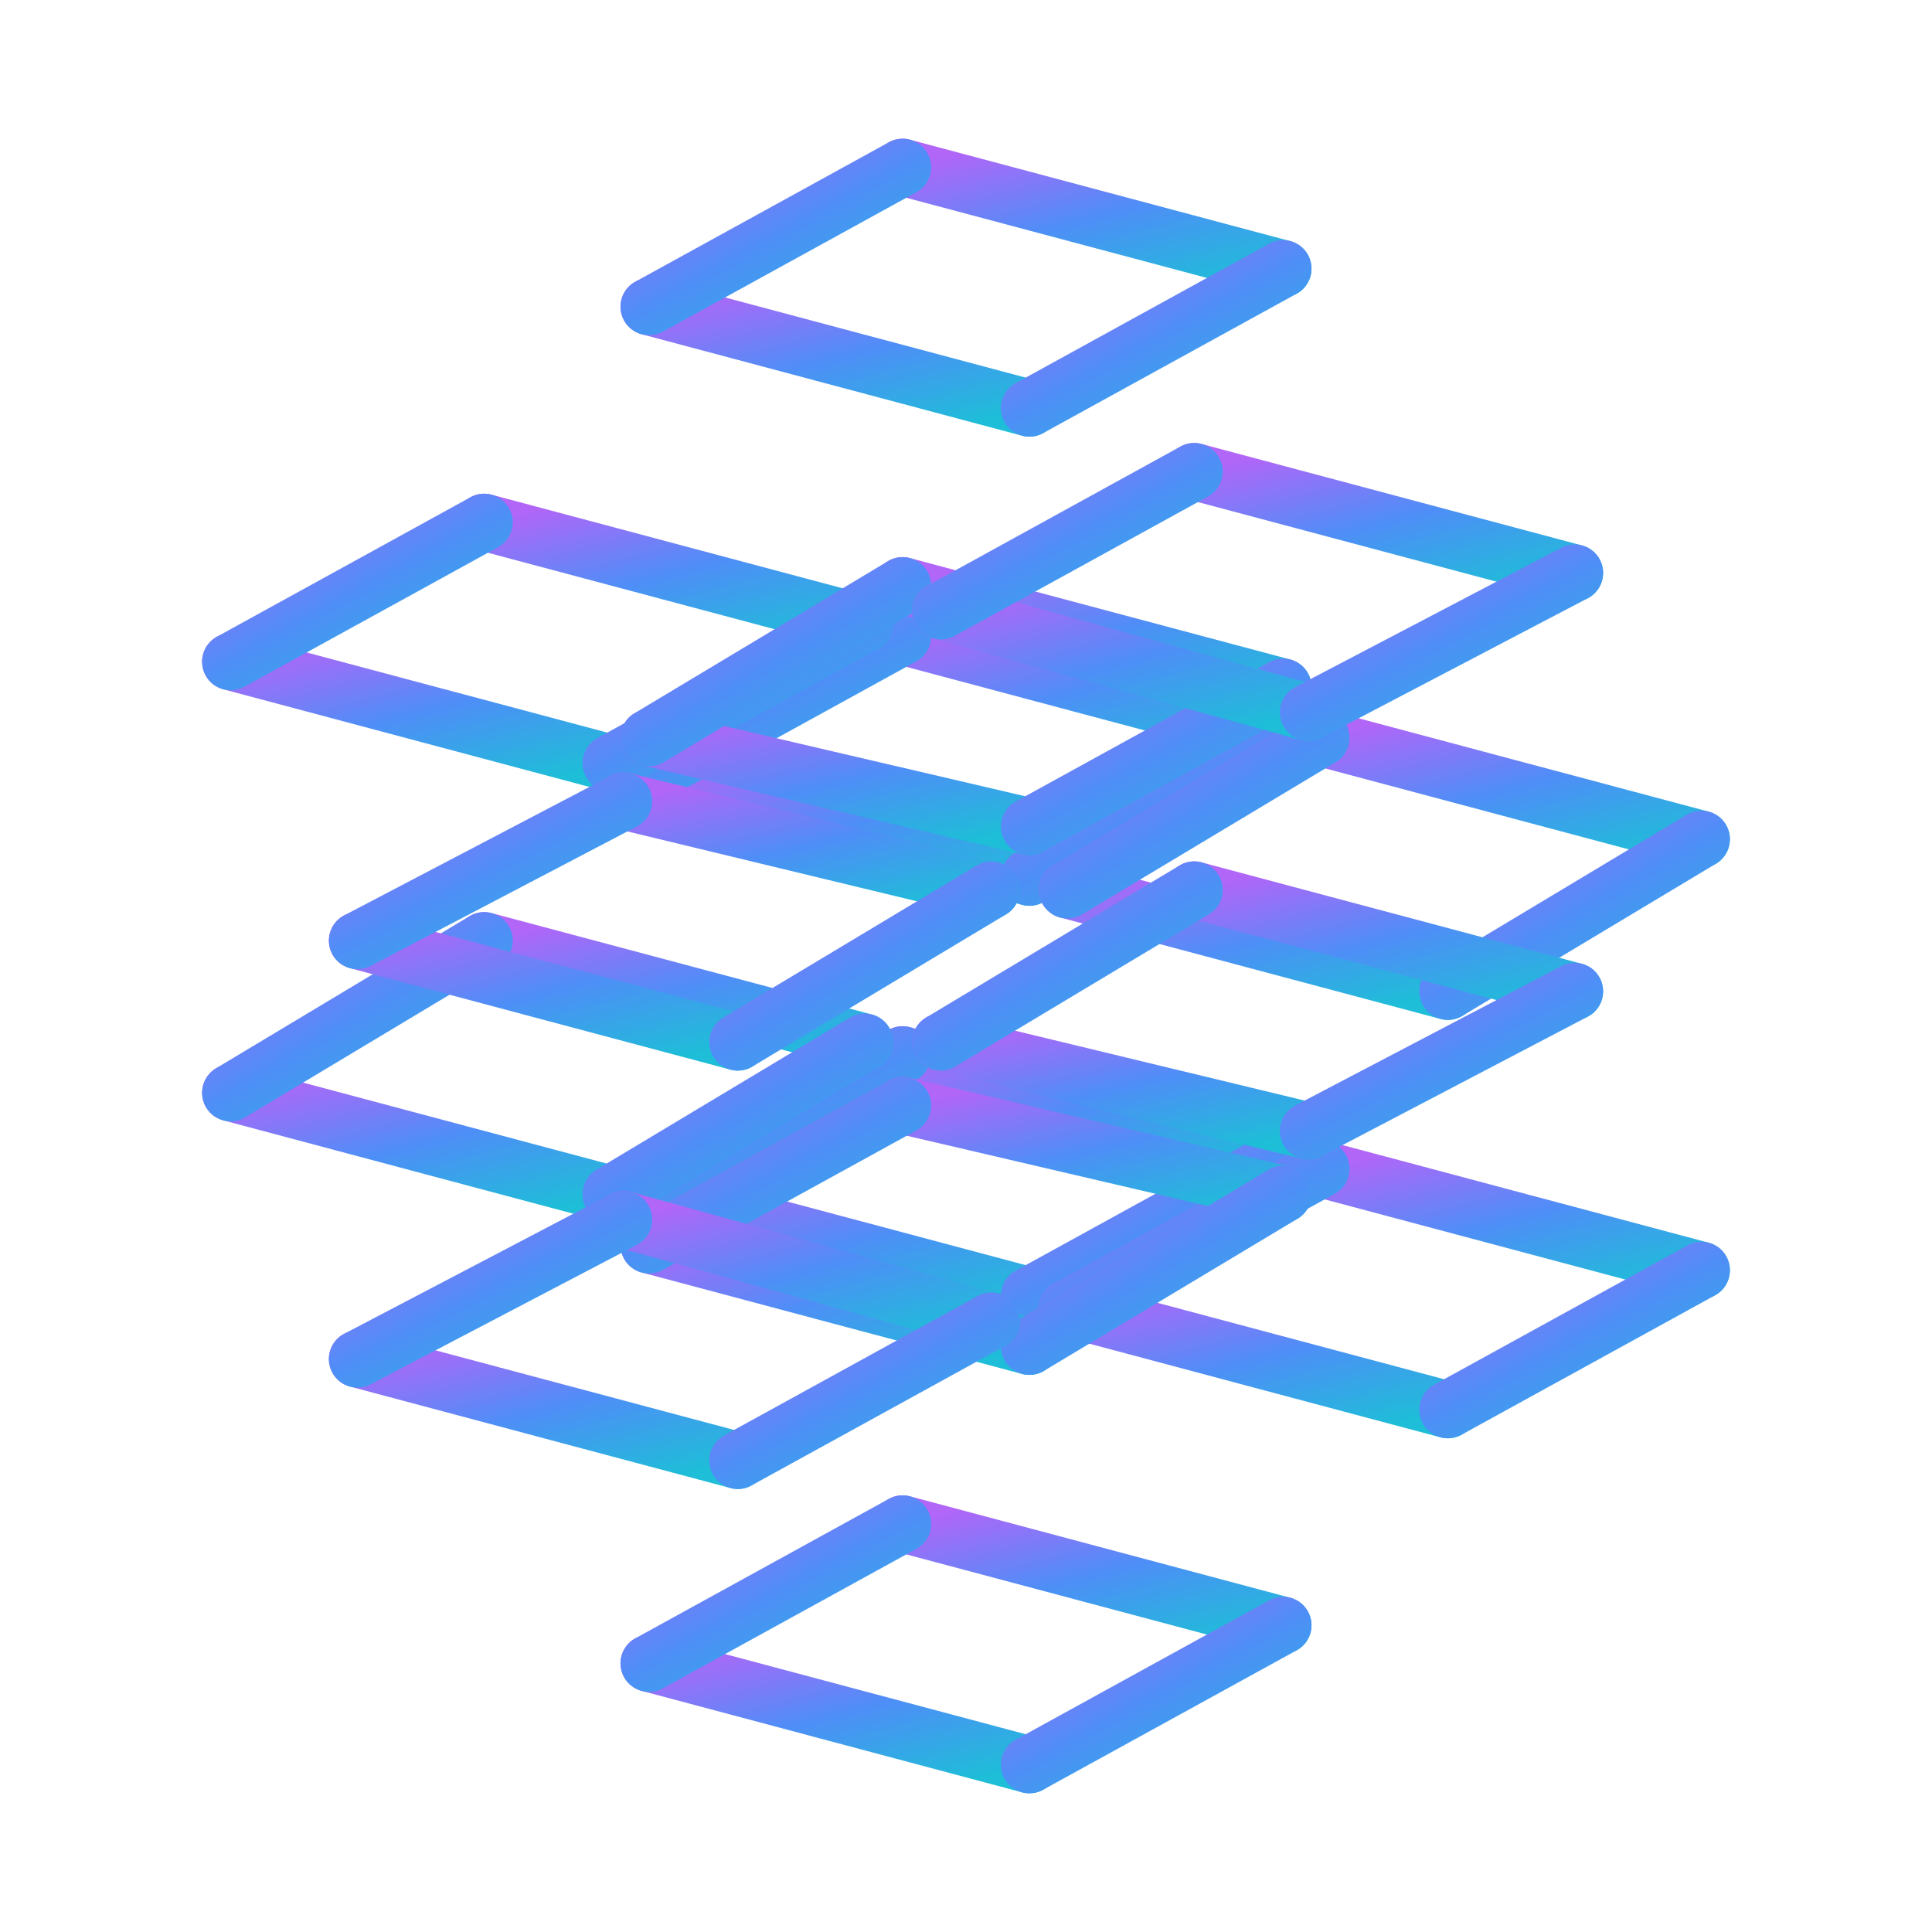
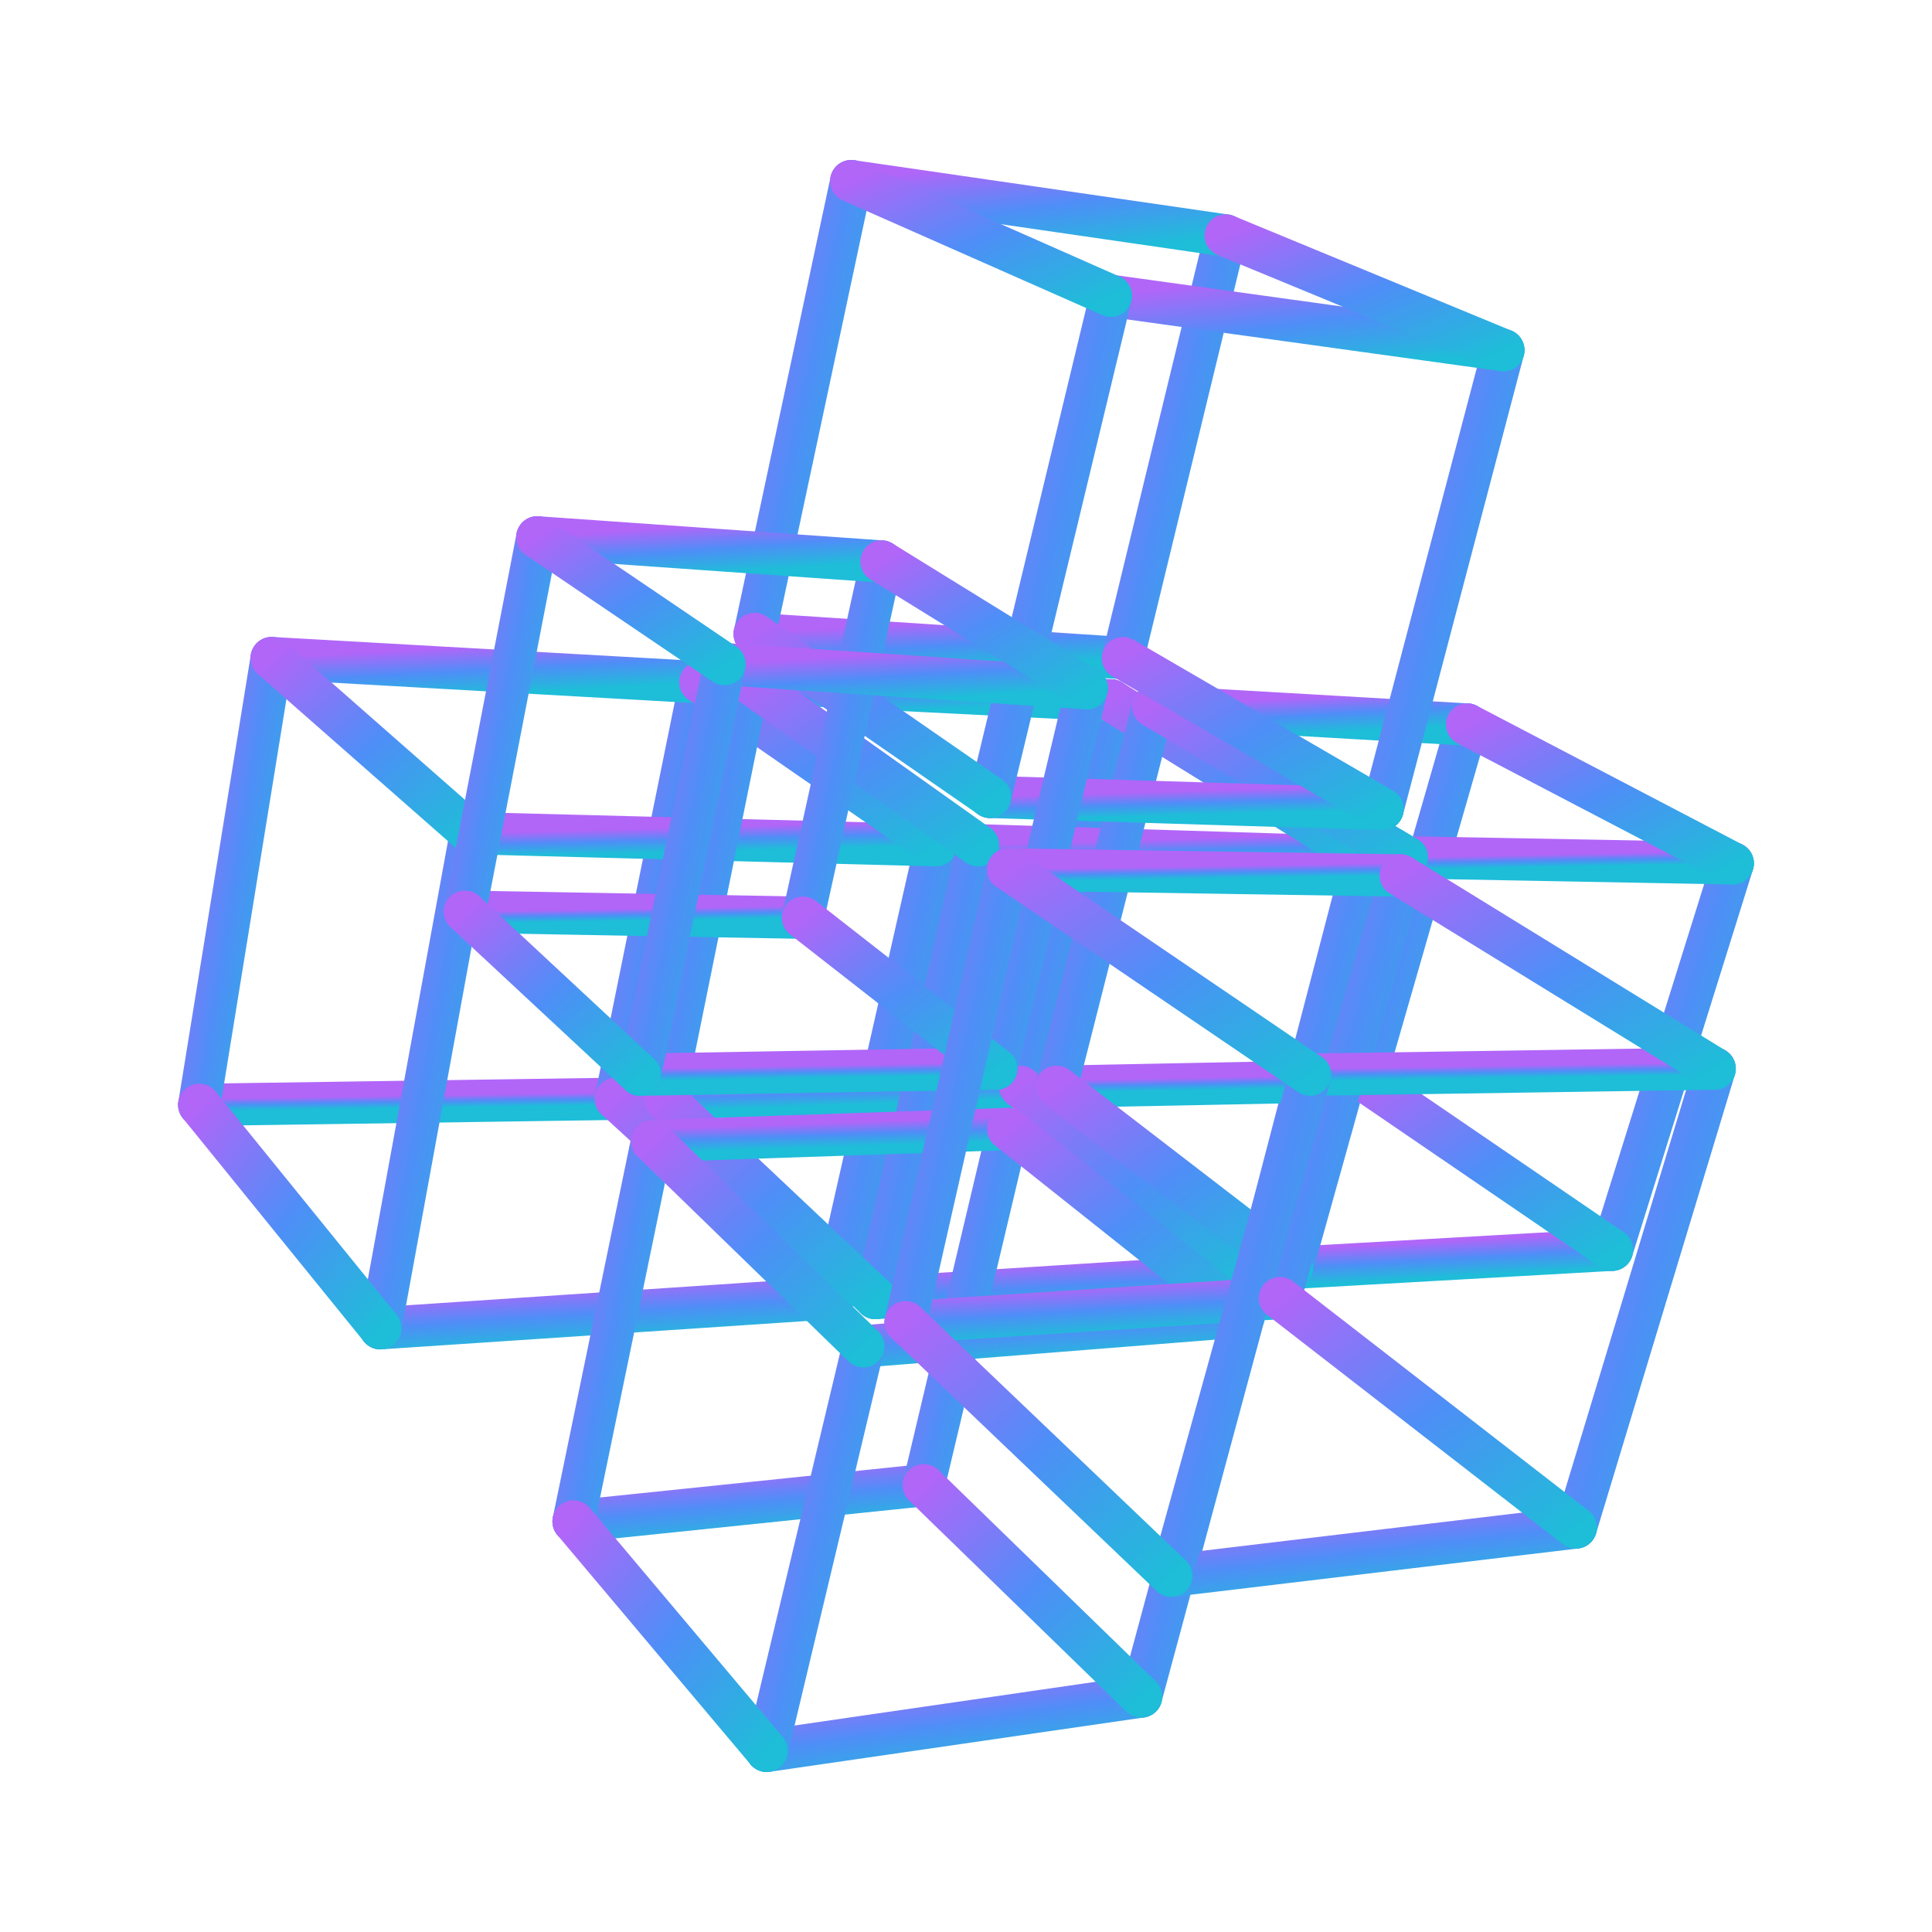
<svg xmlns="http://www.w3.org/2000/svg" viewBox="0 0 32 32">
  <defs>
    <linearGradient id="g" x1="0" y1="0" x2="1" y2="1">
      <stop offset="0%" stop-color="#a855f7" />
      <stop offset="50%" stop-color="#3b82f6" />
      <stop offset="100%" stop-color="#06b6d4" />
    </linearGradient>
  </defs>
-   <g fill="none" stroke="url(#g)" stroke-width="0.45" stroke-linecap="round" opacity="0.9" transform="translate(16,16) scale(2.1)">
-     <line x1="-2.5" y1="-1.5" x2="0.5" y2="-0.7" />
-     <line x1="0.5" y1="-0.7" x2="0.5" y2="2.6" />
-     <line x1="0.5" y1="2.6" x2="-2.5" y2="1.8" />
-     <line x1="-2.5" y1="1.8" x2="-2.5" y2="-1.5" />
-     <line x1="-0.5" y1="-2.6" x2="2.5" y2="-1.8" />
-     <line x1="2.5" y1="-1.8" x2="2.5" y2="1.5" />
-     <line x1="2.5" y1="1.5" x2="-0.5" y2="0.7" />
-     <line x1="-0.5" y1="0.7" x2="-0.5" y2="-2.6" />
-     <line x1="-2.5" y1="-1.5" x2="-0.5" y2="-2.6" />
-     <line x1="0.5" y1="-0.7" x2="2.5" y2="-1.8" />
-     <line x1="0.5" y1="2.6" x2="2.5" y2="1.5" />
-     <line x1="-2.5" y1="1.8" x2="-0.5" y2="0.7" />
-     <line x1="0.8" y1="-0.6" x2="3.8" y2="0.2" />
-     <line x1="3.8" y1="0.2" x2="3.8" y2="3.5" />
-     <line x1="3.8" y1="3.5" x2="0.8" y2="2.7" />
-     <line x1="0.8" y1="2.7" x2="0.8" y2="-0.6" />
-     <line x1="2.8" y1="-1.8" x2="5.8" y2="-1.0" />
-     <line x1="5.8" y1="-1.0" x2="5.8" y2="2.4" />
-     <line x1="5.8" y1="2.4" x2="2.8" y2="1.6" />
-     <line x1="2.8" y1="1.6" x2="2.8" y2="-1.8" />
-     <line x1="0.8" y1="-0.6" x2="2.8" y2="-1.8" />
-     <line x1="3.8" y1="0.2" x2="5.8" y2="-1.0" />
-     <line x1="3.8" y1="3.5" x2="5.8" y2="2.4" />
-     <line x1="0.8" y1="2.7" x2="2.8" y2="1.6" />
-     <line x1="-5.8" y1="-2.4" x2="-2.8" y2="-1.6" />
-     <line x1="-2.8" y1="-1.6" x2="-2.8" y2="1.8" />
-     <line x1="-2.8" y1="1.8" x2="-5.8" y2="1.0" />
-     <line x1="-5.8" y1="1.0" x2="-5.8" y2="-2.4" />
-     <line x1="-3.8" y1="-3.5" x2="-0.8" y2="-2.7" />
-     <line x1="-0.8" y1="-2.7" x2="-0.8" y2="0.6" />
-     <line x1="-0.8" y1="0.6" x2="-3.8" y2="-0.2" />
-     <line x1="-3.8" y1="-0.2" x2="-3.8" y2="-3.5" />
-     <line x1="-5.8" y1="-2.4" x2="-3.8" y2="-3.5" />
-     <line x1="-2.8" y1="-1.6" x2="-0.8" y2="-2.7" />
-     <line x1="-2.8" y1="1.8" x2="-0.8" y2="0.6" />
-     <line x1="-5.8" y1="1.0" x2="-3.8" y2="-0.2" />
-     <line x1="-2.5" y1="2.2" x2="0.5" y2="3.0" />
-     <line x1="0.5" y1="3.0" x2="0.5" y2="6.3" />
-     <line x1="0.5" y1="6.3" x2="-2.5" y2="5.5" />
-     <line x1="-2.5" y1="5.5" x2="-2.5" y2="2.2" />
-     <line x1="-0.5" y1="1.1" x2="2.5" y2="1.8" />
-     <line x1="2.5" y1="1.8" x2="2.5" y2="5.2" />
-     <line x1="2.5" y1="5.2" x2="-0.5" y2="4.4" />
-     <line x1="-0.5" y1="4.4" x2="-0.5" y2="1.1" />
-     <line x1="-2.5" y1="2.2" x2="-0.5" y2="1.1" />
-     <line x1="0.5" y1="3.0" x2="2.5" y2="1.8" />
-     <line x1="0.5" y1="6.3" x2="2.5" y2="5.2" />
-     <line x1="-2.5" y1="5.5" x2="-0.5" y2="4.4" />
-     <line x1="-2.5" y1="-5.2" x2="0.5" y2="-4.4" />
-     <line x1="0.5" y1="-4.4" x2="0.5" y2="-1.1" />
-     <line x1="0.5" y1="-1.1" x2="-2.5" y2="-1.8" />
-     <line x1="-2.5" y1="-1.8" x2="-2.5" y2="-5.2" />
-     <line x1="-0.5" y1="-6.3" x2="2.5" y2="-5.5" />
-     <line x1="2.5" y1="-5.5" x2="2.5" y2="-2.2" />
-     <line x1="2.5" y1="-2.2" x2="-0.5" y2="-3.0" />
-     <line x1="-0.5" y1="-3.0" x2="-0.5" y2="-6.3" />
-     <line x1="-2.5" y1="-5.2" x2="-0.5" y2="-6.3" />
-     <line x1="0.5" y1="-4.4" x2="2.5" y2="-5.5" />
-     <line x1="0.5" y1="-1.1" x2="2.5" y2="-2.2" />
-     <line x1="-2.5" y1="-1.8" x2="-0.5" y2="-3.0" />
-     <line x1="-0.2" y1="-2.8" x2="2.7" y2="-2.0" />
-     <line x1="2.7" y1="-2.0" x2="2.7" y2="1.3" />
-     <line x1="2.7" y1="1.3" x2="-0.2" y2="0.6" />
-     <line x1="-0.2" y1="0.6" x2="-0.2" y2="-2.8" />
-     <line x1="1.8" y1="-3.9" x2="4.8" y2="-3.1" />
-     <line x1="4.8" y1="-3.1" x2="4.8" y2="0.2" />
-     <line x1="4.8" y1="0.2" x2="1.8" y2="-0.6" />
-     <line x1="1.8" y1="-0.6" x2="1.8" y2="-3.9" />
-     <line x1="-0.2" y1="-2.8" x2="1.8" y2="-3.9" />
-     <line x1="2.7" y1="-2.0" x2="4.8" y2="-3.1" />
-     <line x1="2.7" y1="1.3" x2="4.8" y2="0.2" />
-     <line x1="-0.2" y1="0.6" x2="1.8" y2="-0.6" />
-     <line x1="-4.8" y1="-0.2" x2="-1.8" y2="0.6" />
-     <line x1="-1.8" y1="0.6" x2="-1.8" y2="3.9" />
-     <line x1="-1.8" y1="3.9" x2="-4.8" y2="3.1" />
-     <line x1="-4.8" y1="3.1" x2="-4.8" y2="-0.2" />
-     <line x1="-2.7" y1="-1.3" x2="0.2" y2="-0.6" />
-     <line x1="0.2" y1="-0.6" x2="0.2" y2="2.8" />
-     <line x1="0.2" y1="2.8" x2="-2.7" y2="2.0" />
-     <line x1="-2.7" y1="2.0" x2="-2.7" y2="-1.3" />
-     <line x1="-4.8" y1="-0.2" x2="-2.7" y2="-1.3" />
-     <line x1="-1.8" y1="0.6" x2="0.2" y2="-0.6" />
-     <line x1="-1.8" y1="3.9" x2="0.2" y2="2.8" />
-     <line x1="-4.8" y1="3.1" x2="-2.7" y2="2.0" />
+   <g fill="none" stroke="url(#g)" stroke-width="0.7" stroke-linecap="round" opacity="0.9" transform="translate(16,16)">
+     <line x1="-12.7" y1="2.3" x2="-5.8" y2="2.2" />
+     <line x1="-5.8" y1="2.2" x2="-4.4" y2="-4.7" />
+     <line x1="-4.4" y1="-4.7" x2="-11.5" y2="-5.1" />
+     <line x1="-11.5" y1="-5.1" x2="-12.7" y2="2.3" />
+     <line x1="-9.7" y1="6.0" x2="-2.2" y2="5.5" />
+     <line x1="-2.2" y1="5.5" x2="-0.5" y2="-2.0" />
+     <line x1="-0.5" y1="-2.0" x2="-8.2" y2="-2.2" />
+     <line x1="-8.2" y1="-2.2" x2="-9.7" y2="6.0" />
+     <line x1="-12.7" y1="2.3" x2="-9.7" y2="6.0" />
+     <line x1="-5.8" y1="2.2" x2="-2.2" y2="5.5" />
+     <line x1="-4.4" y1="-4.7" x2="-0.5" y2="-2.0" />
+     <line x1="-11.5" y1="-5.1" x2="-8.2" y2="-2.2" />
+     <line x1="-5.0" y1="2.2" x2="0.9" y2="2.0" />
+     <line x1="0.9" y1="2.0" x2="2.4" y2="-4.4" />
+     <line x1="2.4" y1="-4.4" x2="-3.6" y2="-4.7" />
+     <line x1="-3.6" y1="-4.7" x2="-5.0" y2="2.2" />
+     <line x1="-1.5" y1="5.5" x2="4.8" y2="5.1" />
+     <line x1="4.8" y1="5.1" x2="6.6" y2="-1.8" />
+     <line x1="6.6" y1="-1.8" x2="0.2" y2="-2.0" />
+     <line x1="0.2" y1="-2.0" x2="-1.5" y2="5.5" />
+     <line x1="-5.0" y1="2.2" x2="-1.5" y2="5.5" />
+     <line x1="0.9" y1="2.0" x2="4.8" y2="5.1" />
+     <line x1="2.4" y1="-4.4" x2="6.6" y2="-1.8" />
+     <line x1="-3.6" y1="-4.7" x2="0.2" y2="-2.0" />
+     <line x1="1.5" y1="2.0" x2="6.6" y2="1.9" />
+     <line x1="6.6" y1="1.9" x2="8.3" y2="-4.0" />
+     <line x1="8.3" y1="-4.0" x2="3.1" y2="-4.3" />
+     <line x1="3.1" y1="-4.3" x2="1.5" y2="2.0" />
+     <line x1="5.4" y1="5.0" x2="10.7" y2="4.7" />
+     <line x1="10.7" y1="4.7" x2="12.7" y2="-1.7" />
+     <line x1="12.7" y1="-1.7" x2="7.3" y2="-1.8" />
+     <line x1="7.3" y1="-1.8" x2="5.4" y2="5.0" />
+     <line x1="1.5" y1="2.0" x2="5.4" y2="5.0" />
+     <line x1="6.6" y1="1.9" x2="10.7" y2="4.7" />
+     <line x1="8.3" y1="-4.0" x2="12.7" y2="-1.7" />
+     <line x1="3.1" y1="-4.3" x2="7.3" y2="-1.8" />
+     <line x1="-6.5" y1="9.2" x2="-0.7" y2="8.6" />
+     <line x1="-0.7" y1="8.6" x2="0.7" y2="2.7" />
+     <line x1="0.7" y1="2.7" x2="-5.2" y2="2.9" />
+     <line x1="-5.2" y1="2.9" x2="-6.5" y2="9.2" />
+     <line x1="-3.3" y1="13.0" x2="2.9" y2="12.1" />
+     <line x1="2.9" y1="12.1" x2="4.6" y2="5.8" />
+     <line x1="4.6" y1="5.8" x2="-1.7" y2="6.3" />
+     <line x1="-1.7" y1="6.3" x2="-3.3" y2="13.0" />
+     <line x1="-6.5" y1="9.2" x2="-3.3" y2="13.0" />
+     <line x1="-0.7" y1="8.6" x2="2.9" y2="12.1" />
+     <line x1="0.7" y1="2.7" x2="4.6" y2="5.8" />
+     <line x1="-5.2" y1="2.9" x2="-1.7" y2="6.3" />
+     <line x1="-3.5" y1="-5.5" x2="2.6" y2="-5.1" />
+     <line x1="2.6" y1="-5.1" x2="4.3" y2="-12.1" />
+     <line x1="4.3" y1="-12.1" x2="-1.9" y2="-13.0" />
+     <line x1="-1.9" y1="-13.0" x2="-3.5" y2="-5.5" />
+     <line x1="0.4" y1="-2.8" x2="6.9" y2="-2.6" />
+     <line x1="6.9" y1="-2.6" x2="8.9" y2="-10.2" />
+     <line x1="8.9" y1="-10.2" x2="2.4" y2="-11.1" />
+     <line x1="2.4" y1="-11.1" x2="0.4" y2="-2.8" />
+     <line x1="-3.5" y1="-5.5" x2="0.4" y2="-2.8" />
+     <line x1="2.6" y1="-5.1" x2="6.9" y2="-2.6" />
+     <line x1="4.3" y1="-12.1" x2="8.9" y2="-10.2" />
+     <line x1="-1.9" y1="-13.0" x2="2.4" y2="-11.1" />
+     <line x1="-8.3" y1="-0.9" x2="-2.7" y2="-0.8" />
+     <line x1="-2.7" y1="-0.8" x2="-1.4" y2="-6.7" />
+     <line x1="-1.4" y1="-6.7" x2="-7.1" y2="-7.1" />
+     <line x1="-7.1" y1="-7.1" x2="-8.3" y2="-0.9" />
+     <line x1="-5.4" y1="1.8" x2="0.5" y2="1.7" />
+     <line x1="0.5" y1="1.7" x2="2.0" y2="-4.6" />
+     <line x1="2.0" y1="-4.6" x2="-4.0" y2="-5.0" />
+     <line x1="-4.0" y1="-5.0" x2="-5.4" y2="1.8" />
+     <line x1="-8.3" y1="-0.9" x2="-5.4" y2="1.8" />
+     <line x1="-2.7" y1="-0.8" x2="0.5" y2="1.7" />
+     <line x1="-1.4" y1="-6.7" x2="2.0" y2="-4.6" />
+     <line x1="-7.1" y1="-7.1" x2="-4.0" y2="-5.0" />
+     <line x1="-1.0" y1="5.9" x2="5.2" y2="5.5" />
+     <line x1="5.2" y1="5.5" x2="7.2" y2="-1.5" />
+     <line x1="7.2" y1="-1.5" x2="0.7" y2="-1.6" />
+     <line x1="0.7" y1="-1.6" x2="-1.0" y2="5.9" />
+     <line x1="3.4" y1="10.1" x2="10.1" y2="9.3" />
+     <line x1="10.1" y1="9.3" x2="12.4" y2="1.7" />
+     <line x1="12.4" y1="1.7" x2="5.7" y2="1.8" />
+     <line x1="5.7" y1="1.8" x2="3.4" y2="10.1" />
+     <line x1="-1.0" y1="5.9" x2="3.4" y2="10.1" />
+     <line x1="5.2" y1="5.5" x2="10.1" y2="9.3" />
+     <line x1="7.2" y1="-1.5" x2="12.4" y2="1.7" />
+     <line x1="0.7" y1="-1.6" x2="5.7" y2="1.8" />
  </g>
</svg>
